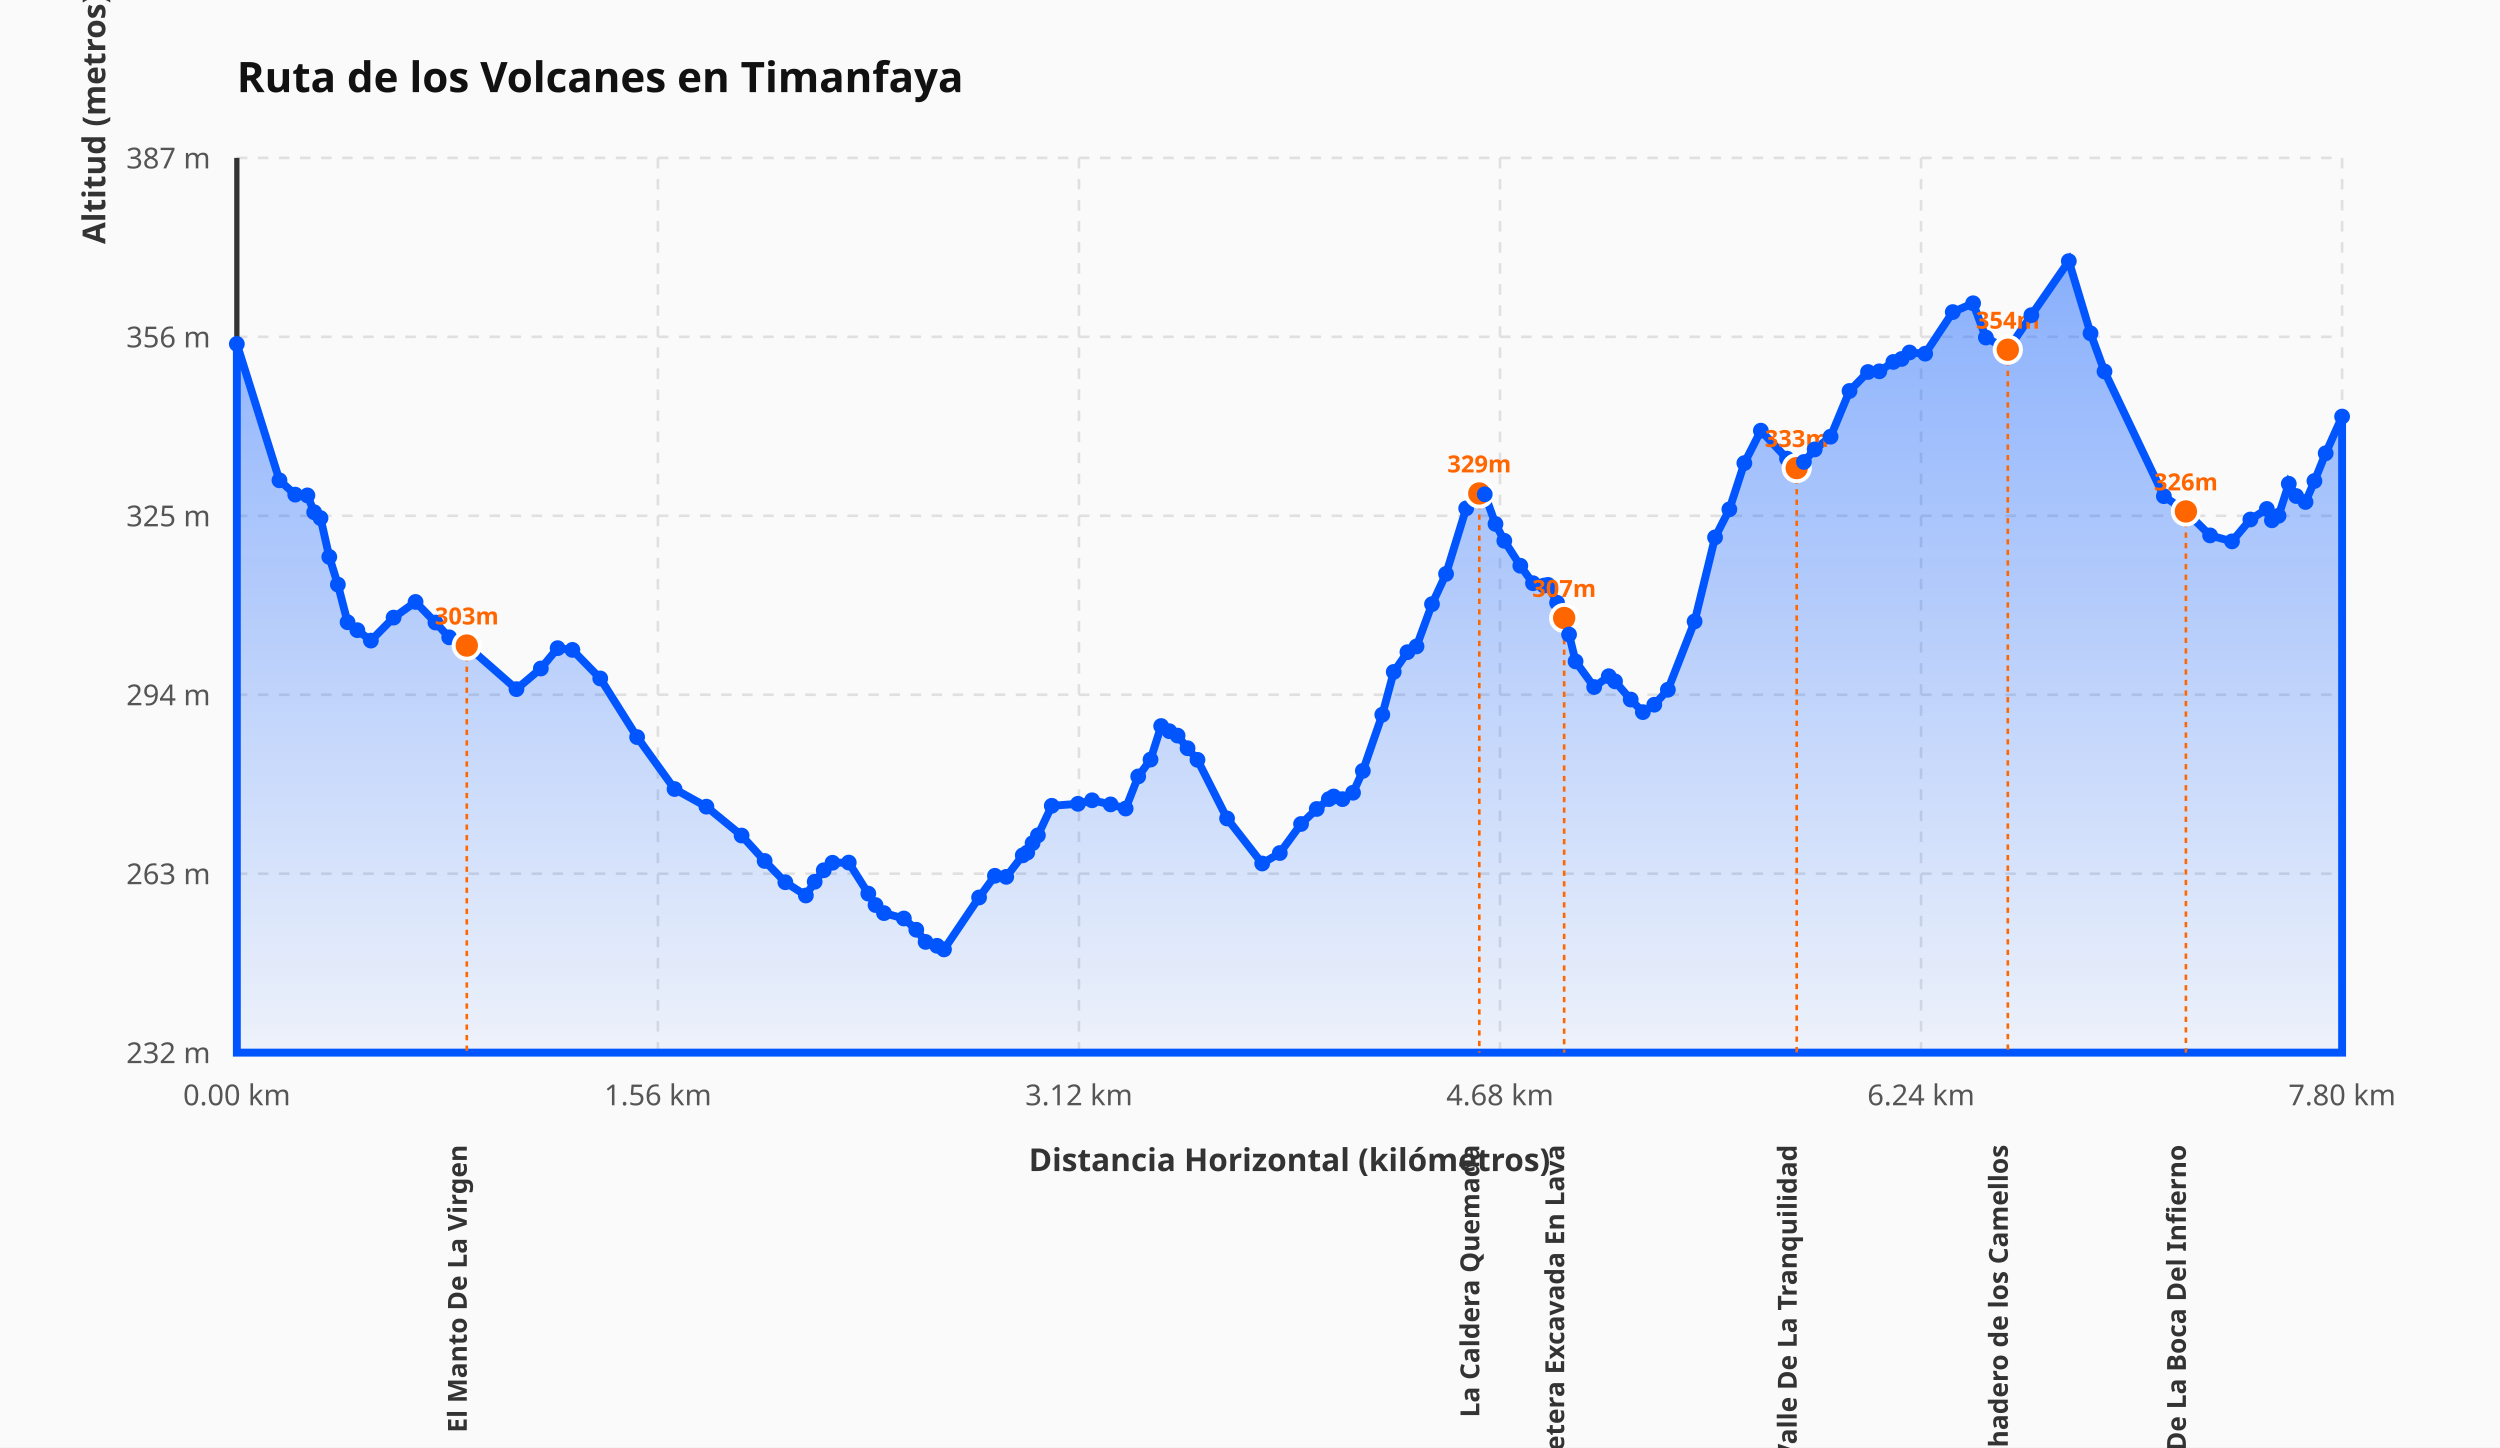
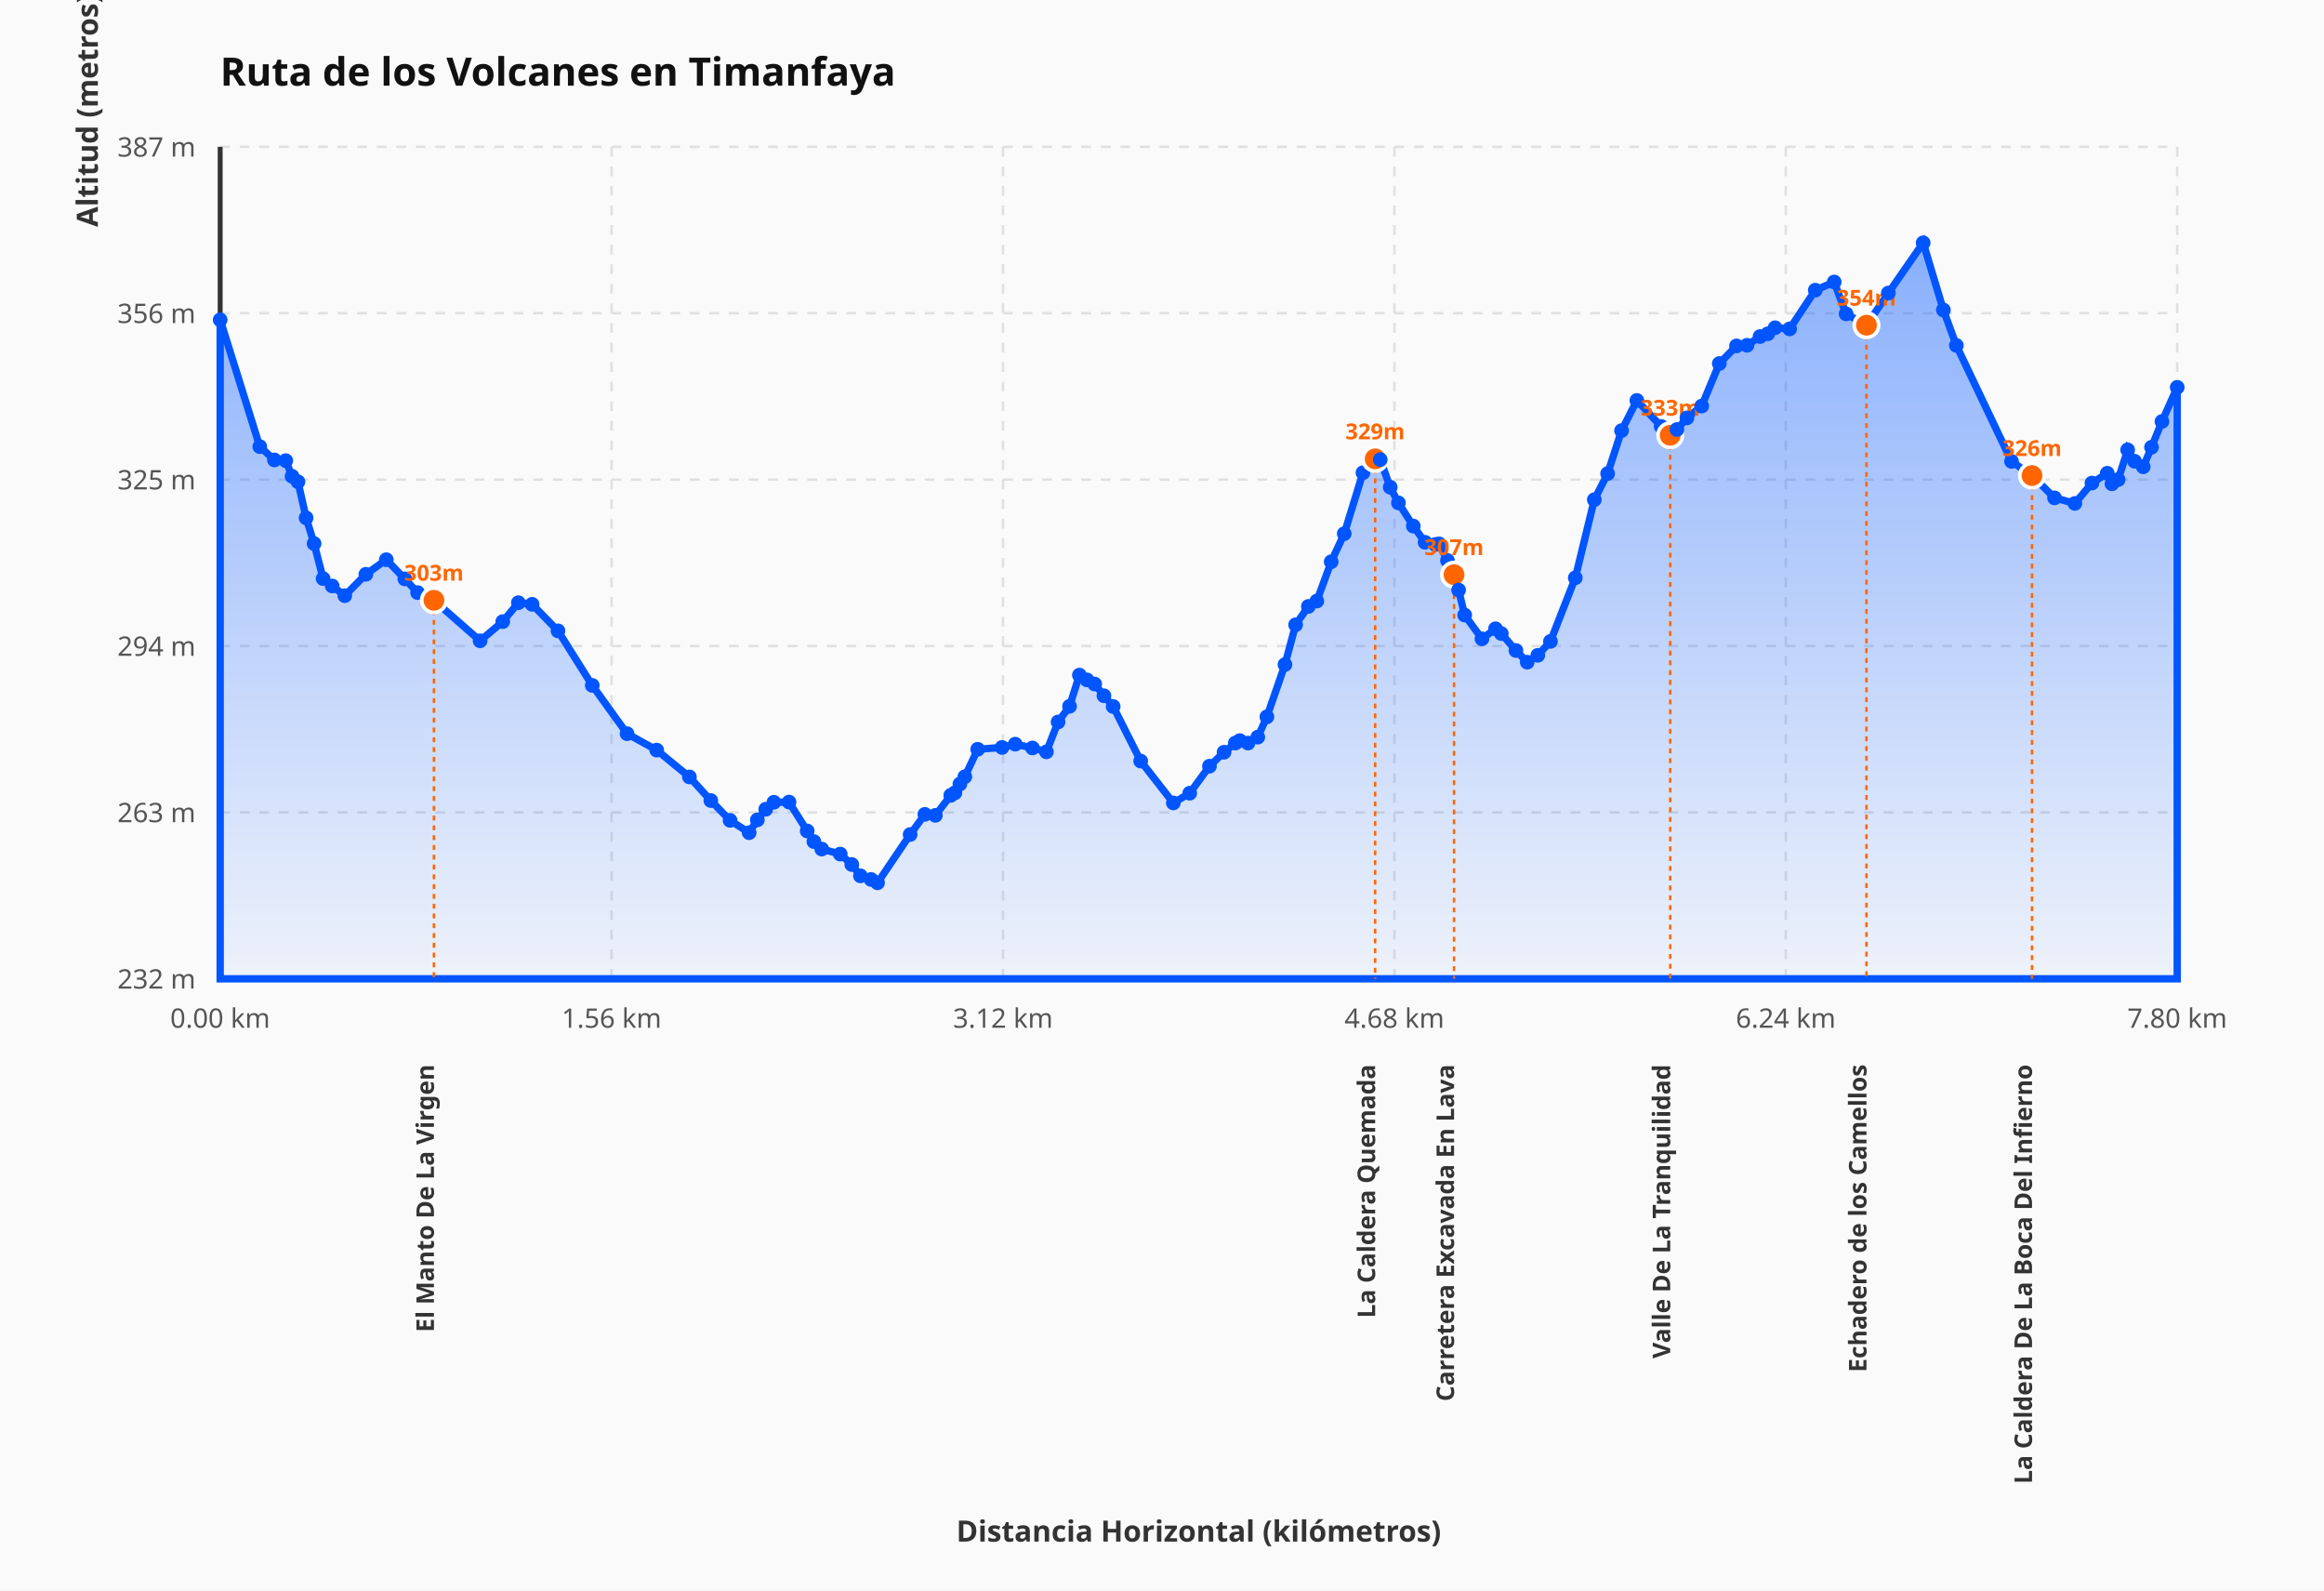
- <svg xmlns="http://www.w3.org/2000/svg" width="950" height="550" viewBox="0 0 950 550">
+ <svg xmlns="http://www.w3.org/2000/svg" width="950" height="650" viewBox="0 0 950 650">
  <style>
    .titulo { font-family: sans-serif; font-size: 16px; font-weight: bold; fill: #111111; }
    .eje-titulo { font-family: sans-serif; font-size: 12px; font-weight: bold; fill: #333333; }
    .perfil-linea { fill: url(#gradiente-terreno); stroke: #0055ff; stroke-width: 3; }
  </style>
  <defs>
    <linearGradient id="gradiente-terreno" x1="0%" y1="0%" x2="0%" y2="100%">
      <stop offset="0%" stop-color="#0055ff" stop-opacity="0.45" />
      <stop offset="100%" stop-color="#0055ff" stop-opacity="0.05" />
    </linearGradient>
  </defs>
  <rect width="100%" height="100%" fill="#fafafa" />
  <text x="90" y="35" class="titulo">Ruta de los Volcanes en Timanfaya</text>
  <line x1="90" y1="400.00" x2="890" y2="400.00" stroke="#e0e0e0" stroke-width="1" stroke-dasharray="4,4" />
  <text x="80" y="404.00" font-family="sans-serif" font-size="11" text-anchor="end" fill="#555555">232 m</text>
  <line x1="90" y1="332.00" x2="890" y2="332.00" stroke="#e0e0e0" stroke-width="1" stroke-dasharray="4,4" />
  <text x="80" y="336.00" font-family="sans-serif" font-size="11" text-anchor="end" fill="#555555">263 m</text>
  <line x1="90" y1="264.00" x2="890" y2="264.00" stroke="#e0e0e0" stroke-width="1" stroke-dasharray="4,4" />
  <text x="80" y="268.00" font-family="sans-serif" font-size="11" text-anchor="end" fill="#555555">294 m</text>
  <line x1="90" y1="196.00" x2="890" y2="196.00" stroke="#e0e0e0" stroke-width="1" stroke-dasharray="4,4" />
  <text x="80" y="200.00" font-family="sans-serif" font-size="11" text-anchor="end" fill="#555555">325 m</text>
  <line x1="90" y1="128.00" x2="890" y2="128.00" stroke="#e0e0e0" stroke-width="1" stroke-dasharray="4,4" />
  <text x="80" y="132.00" font-family="sans-serif" font-size="11" text-anchor="end" fill="#555555">356 m</text>
  <line x1="90" y1="60.00" x2="890" y2="60.00" stroke="#e0e0e0" stroke-width="1" stroke-dasharray="4,4" />
  <text x="80" y="64.00" font-family="sans-serif" font-size="11" text-anchor="end" fill="#555555">387 m</text>
  <line x1="90.00" y1="60" x2="90.00" y2="400" stroke="#e0e0e0" stroke-width="1" stroke-dasharray="4,4" />
  <text x="90.00" y="420" font-family="sans-serif" font-size="11" text-anchor="middle" fill="#555555">0.00 km</text>
  <line x1="250.00" y1="60" x2="250.00" y2="400" stroke="#e0e0e0" stroke-width="1" stroke-dasharray="4,4" />
  <text x="250.00" y="420" font-family="sans-serif" font-size="11" text-anchor="middle" fill="#555555">1.56 km</text>
  <line x1="410.00" y1="60" x2="410.00" y2="400" stroke="#e0e0e0" stroke-width="1" stroke-dasharray="4,4" />
  <text x="410.00" y="420" font-family="sans-serif" font-size="11" text-anchor="middle" fill="#555555">3.12 km</text>
  <line x1="570.00" y1="60" x2="570.00" y2="400" stroke="#e0e0e0" stroke-width="1" stroke-dasharray="4,4" />
  <text x="570.00" y="420" font-family="sans-serif" font-size="11" text-anchor="middle" fill="#555555">4.68 km</text>
  <line x1="730.00" y1="60" x2="730.00" y2="400" stroke="#e0e0e0" stroke-width="1" stroke-dasharray="4,4" />
  <text x="730.00" y="420" font-family="sans-serif" font-size="11" text-anchor="middle" fill="#555555">6.24 km</text>
  <line x1="890.00" y1="60" x2="890.00" y2="400" stroke="#e0e0e0" stroke-width="1" stroke-dasharray="4,4" />
  <text x="890.00" y="420" font-family="sans-serif" font-size="11" text-anchor="middle" fill="#555555">7.80 km</text>
  <line x1="90" y1="60" x2="90" y2="400" stroke="#333333" stroke-width="2" />
  <line x1="90" y1="400" x2="890" y2="400" stroke="#333333" stroke-width="2" />
  <text x="40" y="45" class="eje-titulo" transform="rotate(-90, 40, 45)" text-anchor="middle">Altitud (metros)</text>
-   <text x="490.0" y="445" class="eje-titulo" text-anchor="middle">Distancia Horizontal (kilómetros)</text>
+   <text x="490.0" y="630" class="eje-titulo" text-anchor="middle">Distancia Horizontal (kilómetros)</text>
  <polygon points="90,400 90.00,130.70 106.20,182.52 112.18,187.96 116.81,188.25 119.39,194.65 121.80,196.88 125.13,211.63 128.39,222.14 132.08,236.45 135.79,239.47 140.93,243.43 149.56,234.69 157.91,228.74 165.47,236.56 170.70,242.18 177.38,245.31 196.26,261.87 205.52,254.03 211.90,246.30 217.51,246.96 228.09,257.81 242.11,280.10 256.33,299.83 268.44,306.53 281.81,317.50 290.57,327.16 298.43,335.25 306.23,340.29 309.58,335.07 313.02,330.71 316.35,327.85 322.53,327.78 329.96,339.58 332.70,343.92 335.91,346.98 343.47,349.03 348.19,353.30 351.73,357.93 356.07,359.40 358.72,360.77 372.05,341.04 378.06,332.80 382.37,333.20 388.65,325.03 390.35,323.99 392.38,320.40 394.40,317.43 399.67,306.20 409.62,305.45 414.99,304.11 422.04,305.67 427.75,307.25 432.52,295.05 437.20,288.65 441.24,275.89 444.33,277.85 447.48,279.53 451.27,284.33 455.04,288.73 466.29,311.02 479.63,328.13 486.33,324.15 494.40,313.11 500.36,307.41 504.96,303.67 506.79,302.67 510.15,303.67 514.15,301.24 517.88,292.94 525.27,271.58 529.62,255.33 534.83,247.82 538.28,245.64 544.16,229.58 549.50,218.09 557.15,193.18 562.13,187.52 564.21,187.83 568.29,199.10 571.64,205.51 577.72,214.98 582.54,221.63 586.71,222.51 588.24,222.25 591.69,229.05 594.38,234.84 596.24,241.12 598.72,251.34 605.79,261.07 611.33,256.96 613.71,258.92 619.67,265.83 624.29,270.61 628.63,267.79 633.79,262.11 643.95,236.14 651.72,204.21 657.16,193.55 662.86,175.98 669.12,163.65 679.06,174.28 682.75,177.87 685.48,175.54 689.58,170.78 695.62,165.94 702.82,148.56 709.84,141.36 714.14,141.10 719.48,137.53 722.62,136.40 725.62,133.94 731.57,134.40 742.05,118.59 749.78,115.24 754.63,128.26 762.97,132.90 771.92,119.76 786.15,99.23 794.41,126.67 799.71,141.16 822.27,188.55 830.64,194.35 839.84,203.46 848.16,205.73 855.14,197.41 861.40,193.40 863.32,197.72 865.85,196.00 869.74,183.84 872.55,188.49 876.10,190.76 879.49,182.78 883.76,172.24 890.00,158.29 890.00,400 90,400" class="perfil-linea" />
  <circle cx="90.00" cy="130.70" r="3" fill="#0055ff" />
  <circle cx="106.20" cy="182.52" r="3" fill="#0055ff" />
  <circle cx="112.18" cy="187.96" r="3" fill="#0055ff" />
  <circle cx="116.81" cy="188.25" r="3" fill="#0055ff" />
  <circle cx="119.39" cy="194.65" r="3" fill="#0055ff" />
  <circle cx="121.80" cy="196.88" r="3" fill="#0055ff" />
  <circle cx="125.13" cy="211.63" r="3" fill="#0055ff" />
  <circle cx="128.39" cy="222.14" r="3" fill="#0055ff" />
  <circle cx="132.08" cy="236.45" r="3" fill="#0055ff" />
  <circle cx="135.79" cy="239.47" r="3" fill="#0055ff" />
  <circle cx="140.93" cy="243.43" r="3" fill="#0055ff" />
  <circle cx="149.56" cy="234.69" r="3" fill="#0055ff" />
  <circle cx="157.91" cy="228.74" r="3" fill="#0055ff" />
  <circle cx="165.47" cy="236.56" r="3" fill="#0055ff" />
  <circle cx="170.70" cy="242.18" r="3" fill="#0055ff" />
  <circle cx="177.38" cy="245.31" r="3" fill="#0055ff" />
  <line x1="177.38" y1="245.31" x2="177.38" y2="400" stroke="#ff6600" stroke-width="1" stroke-dasharray="2,2" />
  <circle cx="177.38" cy="245.31" r="5" fill="#ff6600" stroke="#ffffff" stroke-width="1.5" />
  <text x="177.38" y="435" transform="rotate(-90, 177.38, 435)" font-family="sans-serif" font-size="10" font-weight="bold" fill="#333333" text-anchor="end">El Manto De La Virgen</text>
  <text x="177.38" y="237.31" font-family="sans-serif" font-size="9" fill="#ff6600" text-anchor="middle" font-weight="bold">303m</text>
  <circle cx="196.26" cy="261.87" r="3" fill="#0055ff" />
  <circle cx="205.52" cy="254.03" r="3" fill="#0055ff" />
  <circle cx="211.90" cy="246.30" r="3" fill="#0055ff" />
  <circle cx="217.51" cy="246.96" r="3" fill="#0055ff" />
  <circle cx="228.09" cy="257.81" r="3" fill="#0055ff" />
  <circle cx="242.11" cy="280.10" r="3" fill="#0055ff" />
  <circle cx="256.33" cy="299.83" r="3" fill="#0055ff" />
  <circle cx="268.44" cy="306.53" r="3" fill="#0055ff" />
  <circle cx="281.81" cy="317.50" r="3" fill="#0055ff" />
  <circle cx="290.57" cy="327.16" r="3" fill="#0055ff" />
  <circle cx="298.43" cy="335.25" r="3" fill="#0055ff" />
  <circle cx="306.23" cy="340.29" r="3" fill="#0055ff" />
  <circle cx="309.58" cy="335.07" r="3" fill="#0055ff" />
  <circle cx="313.02" cy="330.71" r="3" fill="#0055ff" />
  <circle cx="316.35" cy="327.85" r="3" fill="#0055ff" />
  <circle cx="322.53" cy="327.78" r="3" fill="#0055ff" />
  <circle cx="329.96" cy="339.58" r="3" fill="#0055ff" />
  <circle cx="332.70" cy="343.92" r="3" fill="#0055ff" />
  <circle cx="335.91" cy="346.98" r="3" fill="#0055ff" />
  <circle cx="343.47" cy="349.03" r="3" fill="#0055ff" />
  <circle cx="348.19" cy="353.30" r="3" fill="#0055ff" />
  <circle cx="351.73" cy="357.93" r="3" fill="#0055ff" />
  <circle cx="356.07" cy="359.40" r="3" fill="#0055ff" />
  <circle cx="358.72" cy="360.77" r="3" fill="#0055ff" />
  <circle cx="372.05" cy="341.04" r="3" fill="#0055ff" />
  <circle cx="378.06" cy="332.80" r="3" fill="#0055ff" />
  <circle cx="382.37" cy="333.20" r="3" fill="#0055ff" />
  <circle cx="388.65" cy="325.03" r="3" fill="#0055ff" />
  <circle cx="390.35" cy="323.99" r="3" fill="#0055ff" />
  <circle cx="392.38" cy="320.40" r="3" fill="#0055ff" />
  <circle cx="394.40" cy="317.43" r="3" fill="#0055ff" />
  <circle cx="399.67" cy="306.20" r="3" fill="#0055ff" />
  <circle cx="409.62" cy="305.45" r="3" fill="#0055ff" />
  <circle cx="414.99" cy="304.11" r="3" fill="#0055ff" />
  <circle cx="422.04" cy="305.67" r="3" fill="#0055ff" />
  <circle cx="427.75" cy="307.25" r="3" fill="#0055ff" />
  <circle cx="432.52" cy="295.05" r="3" fill="#0055ff" />
  <circle cx="437.20" cy="288.65" r="3" fill="#0055ff" />
  <circle cx="441.24" cy="275.89" r="3" fill="#0055ff" />
  <circle cx="444.33" cy="277.85" r="3" fill="#0055ff" />
  <circle cx="447.48" cy="279.53" r="3" fill="#0055ff" />
  <circle cx="451.27" cy="284.33" r="3" fill="#0055ff" />
  <circle cx="455.04" cy="288.73" r="3" fill="#0055ff" />
  <circle cx="466.29" cy="311.02" r="3" fill="#0055ff" />
  <circle cx="479.63" cy="328.13" r="3" fill="#0055ff" />
  <circle cx="486.33" cy="324.15" r="3" fill="#0055ff" />
  <circle cx="494.40" cy="313.11" r="3" fill="#0055ff" />
  <circle cx="500.36" cy="307.41" r="3" fill="#0055ff" />
  <circle cx="504.96" cy="303.67" r="3" fill="#0055ff" />
  <circle cx="506.79" cy="302.67" r="3" fill="#0055ff" />
  <circle cx="510.15" cy="303.67" r="3" fill="#0055ff" />
  <circle cx="514.15" cy="301.24" r="3" fill="#0055ff" />
  <circle cx="517.88" cy="292.94" r="3" fill="#0055ff" />
  <circle cx="525.27" cy="271.58" r="3" fill="#0055ff" />
  <circle cx="529.62" cy="255.33" r="3" fill="#0055ff" />
  <circle cx="534.83" cy="247.82" r="3" fill="#0055ff" />
  <circle cx="538.28" cy="245.64" r="3" fill="#0055ff" />
  <circle cx="544.16" cy="229.58" r="3" fill="#0055ff" />
  <circle cx="549.50" cy="218.09" r="3" fill="#0055ff" />
  <circle cx="557.15" cy="193.18" r="3" fill="#0055ff" />
  <circle cx="562.13" cy="187.52" r="3" fill="#0055ff" />
  <line x1="562.13" y1="187.52" x2="562.13" y2="400" stroke="#ff6600" stroke-width="1" stroke-dasharray="2,2" />
  <circle cx="562.13" cy="187.52" r="5" fill="#ff6600" stroke="#ffffff" stroke-width="1.5" />
  <text x="562.13" y="435" transform="rotate(-90, 562.13, 435)" font-family="sans-serif" font-size="10" font-weight="bold" fill="#333333" text-anchor="end">La Caldera Quemada</text>
  <text x="562.13" y="179.52" font-family="sans-serif" font-size="9" fill="#ff6600" text-anchor="middle" font-weight="bold">329m</text>
  <circle cx="564.21" cy="187.83" r="3" fill="#0055ff" />
  <circle cx="568.29" cy="199.10" r="3" fill="#0055ff" />
  <circle cx="571.64" cy="205.51" r="3" fill="#0055ff" />
  <circle cx="577.72" cy="214.98" r="3" fill="#0055ff" />
  <circle cx="582.54" cy="221.63" r="3" fill="#0055ff" />
  <circle cx="586.71" cy="222.51" r="3" fill="#0055ff" />
  <circle cx="588.24" cy="222.25" r="3" fill="#0055ff" />
  <circle cx="591.69" cy="229.05" r="3" fill="#0055ff" />
  <circle cx="594.38" cy="234.84" r="3" fill="#0055ff" />
  <line x1="594.38" y1="234.84" x2="594.38" y2="400" stroke="#ff6600" stroke-width="1" stroke-dasharray="2,2" />
  <circle cx="594.38" cy="234.84" r="5" fill="#ff6600" stroke="#ffffff" stroke-width="1.5" />
  <text x="594.38" y="435" transform="rotate(-90, 594.38, 435)" font-family="sans-serif" font-size="10" font-weight="bold" fill="#333333" text-anchor="end">Carretera Excavada En Lava</text>
  <text x="594.38" y="226.84" font-family="sans-serif" font-size="9" fill="#ff6600" text-anchor="middle" font-weight="bold">307m</text>
  <circle cx="596.24" cy="241.12" r="3" fill="#0055ff" />
  <circle cx="598.72" cy="251.34" r="3" fill="#0055ff" />
  <circle cx="605.79" cy="261.07" r="3" fill="#0055ff" />
  <circle cx="611.33" cy="256.96" r="3" fill="#0055ff" />
  <circle cx="613.71" cy="258.92" r="3" fill="#0055ff" />
  <circle cx="619.67" cy="265.83" r="3" fill="#0055ff" />
  <circle cx="624.29" cy="270.61" r="3" fill="#0055ff" />
  <circle cx="628.63" cy="267.79" r="3" fill="#0055ff" />
  <circle cx="633.79" cy="262.11" r="3" fill="#0055ff" />
  <circle cx="643.95" cy="236.14" r="3" fill="#0055ff" />
  <circle cx="651.72" cy="204.21" r="3" fill="#0055ff" />
  <circle cx="657.16" cy="193.55" r="3" fill="#0055ff" />
  <circle cx="662.86" cy="175.98" r="3" fill="#0055ff" />
  <circle cx="669.12" cy="163.65" r="3" fill="#0055ff" />
  <circle cx="679.06" cy="174.28" r="3" fill="#0055ff" />
  <circle cx="682.75" cy="177.87" r="3" fill="#0055ff" />
  <line x1="682.75" y1="177.87" x2="682.75" y2="400" stroke="#ff6600" stroke-width="1" stroke-dasharray="2,2" />
  <circle cx="682.75" cy="177.87" r="5" fill="#ff6600" stroke="#ffffff" stroke-width="1.5" />
  <text x="682.75" y="435" transform="rotate(-90, 682.75, 435)" font-family="sans-serif" font-size="10" font-weight="bold" fill="#333333" text-anchor="end">Valle De La Tranquilidad</text>
  <text x="682.75" y="169.87" font-family="sans-serif" font-size="9" fill="#ff6600" text-anchor="middle" font-weight="bold">333m</text>
  <circle cx="685.48" cy="175.54" r="3" fill="#0055ff" />
  <circle cx="689.58" cy="170.78" r="3" fill="#0055ff" />
  <circle cx="695.62" cy="165.94" r="3" fill="#0055ff" />
  <circle cx="702.82" cy="148.56" r="3" fill="#0055ff" />
  <circle cx="709.84" cy="141.36" r="3" fill="#0055ff" />
  <circle cx="714.14" cy="141.10" r="3" fill="#0055ff" />
  <circle cx="719.48" cy="137.53" r="3" fill="#0055ff" />
  <circle cx="722.62" cy="136.40" r="3" fill="#0055ff" />
  <circle cx="725.62" cy="133.94" r="3" fill="#0055ff" />
  <circle cx="731.57" cy="134.40" r="3" fill="#0055ff" />
  <circle cx="742.05" cy="118.59" r="3" fill="#0055ff" />
  <circle cx="749.78" cy="115.24" r="3" fill="#0055ff" />
  <circle cx="754.63" cy="128.26" r="3" fill="#0055ff" />
  <circle cx="762.97" cy="132.90" r="3" fill="#0055ff" />
  <line x1="762.97" y1="132.90" x2="762.97" y2="400" stroke="#ff6600" stroke-width="1" stroke-dasharray="2,2" />
  <circle cx="762.97" cy="132.90" r="5" fill="#ff6600" stroke="#ffffff" stroke-width="1.5" />
  <text x="762.97" y="435" transform="rotate(-90, 762.97, 435)" font-family="sans-serif" font-size="10" font-weight="bold" fill="#333333" text-anchor="end">Echadero de los Camellos</text>
  <text x="762.97" y="124.90" font-family="sans-serif" font-size="9" fill="#ff6600" text-anchor="middle" font-weight="bold">354m</text>
  <circle cx="771.92" cy="119.76" r="3" fill="#0055ff" />
  <circle cx="786.15" cy="99.23" r="3" fill="#0055ff" />
  <circle cx="794.41" cy="126.67" r="3" fill="#0055ff" />
  <circle cx="799.71" cy="141.16" r="3" fill="#0055ff" />
  <circle cx="822.27" cy="188.55" r="3" fill="#0055ff" />
  <circle cx="830.64" cy="194.35" r="3" fill="#0055ff" />
  <line x1="830.64" y1="194.35" x2="830.64" y2="400" stroke="#ff6600" stroke-width="1" stroke-dasharray="2,2" />
  <circle cx="830.64" cy="194.35" r="5" fill="#ff6600" stroke="#ffffff" stroke-width="1.5" />
  <text x="830.64" y="435" transform="rotate(-90, 830.64, 435)" font-family="sans-serif" font-size="10" font-weight="bold" fill="#333333" text-anchor="end">La Caldera De La Boca Del Infierno</text>
  <text x="830.64" y="186.35" font-family="sans-serif" font-size="9" fill="#ff6600" text-anchor="middle" font-weight="bold">326m</text>
  <circle cx="839.84" cy="203.46" r="3" fill="#0055ff" />
  <circle cx="848.16" cy="205.73" r="3" fill="#0055ff" />
  <circle cx="855.14" cy="197.41" r="3" fill="#0055ff" />
  <circle cx="861.40" cy="193.40" r="3" fill="#0055ff" />
  <circle cx="863.32" cy="197.72" r="3" fill="#0055ff" />
  <circle cx="865.85" cy="196.00" r="3" fill="#0055ff" />
  <circle cx="869.74" cy="183.84" r="3" fill="#0055ff" />
  <circle cx="872.55" cy="188.49" r="3" fill="#0055ff" />
  <circle cx="876.10" cy="190.76" r="3" fill="#0055ff" />
  <circle cx="879.49" cy="182.78" r="3" fill="#0055ff" />
  <circle cx="883.76" cy="172.24" r="3" fill="#0055ff" />
  <circle cx="890.00" cy="158.29" r="3" fill="#0055ff" />
</svg>
